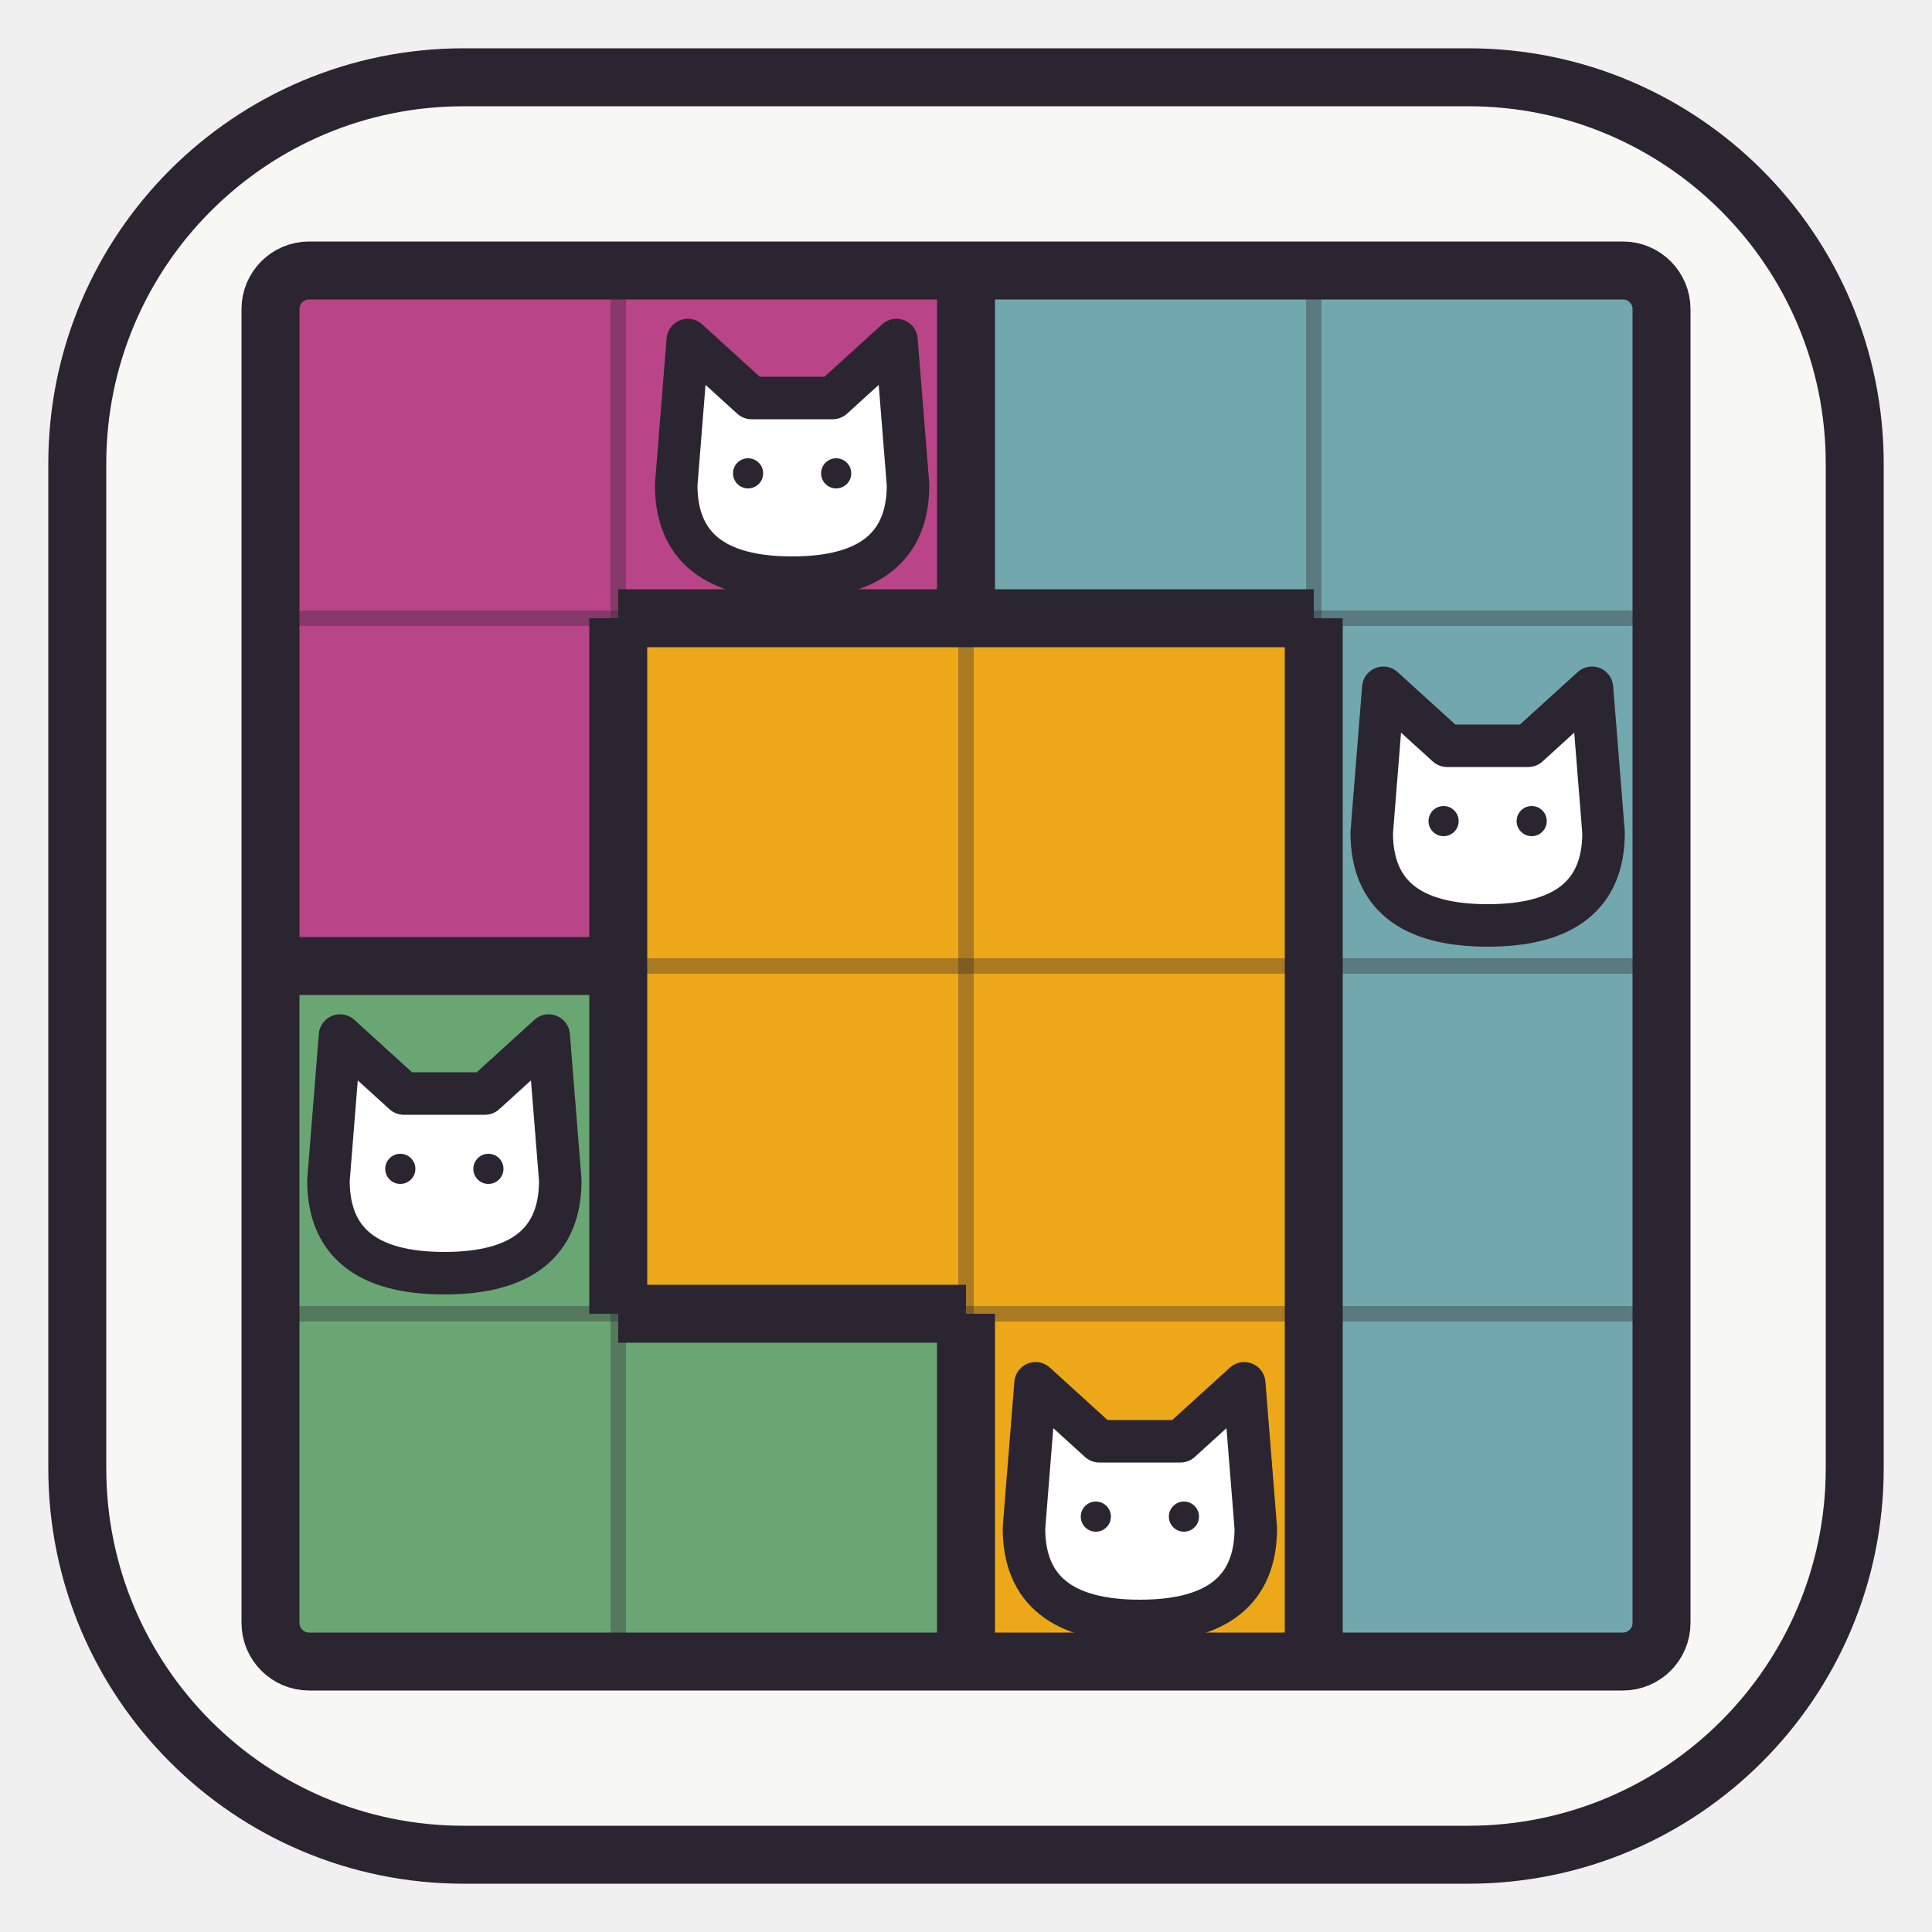
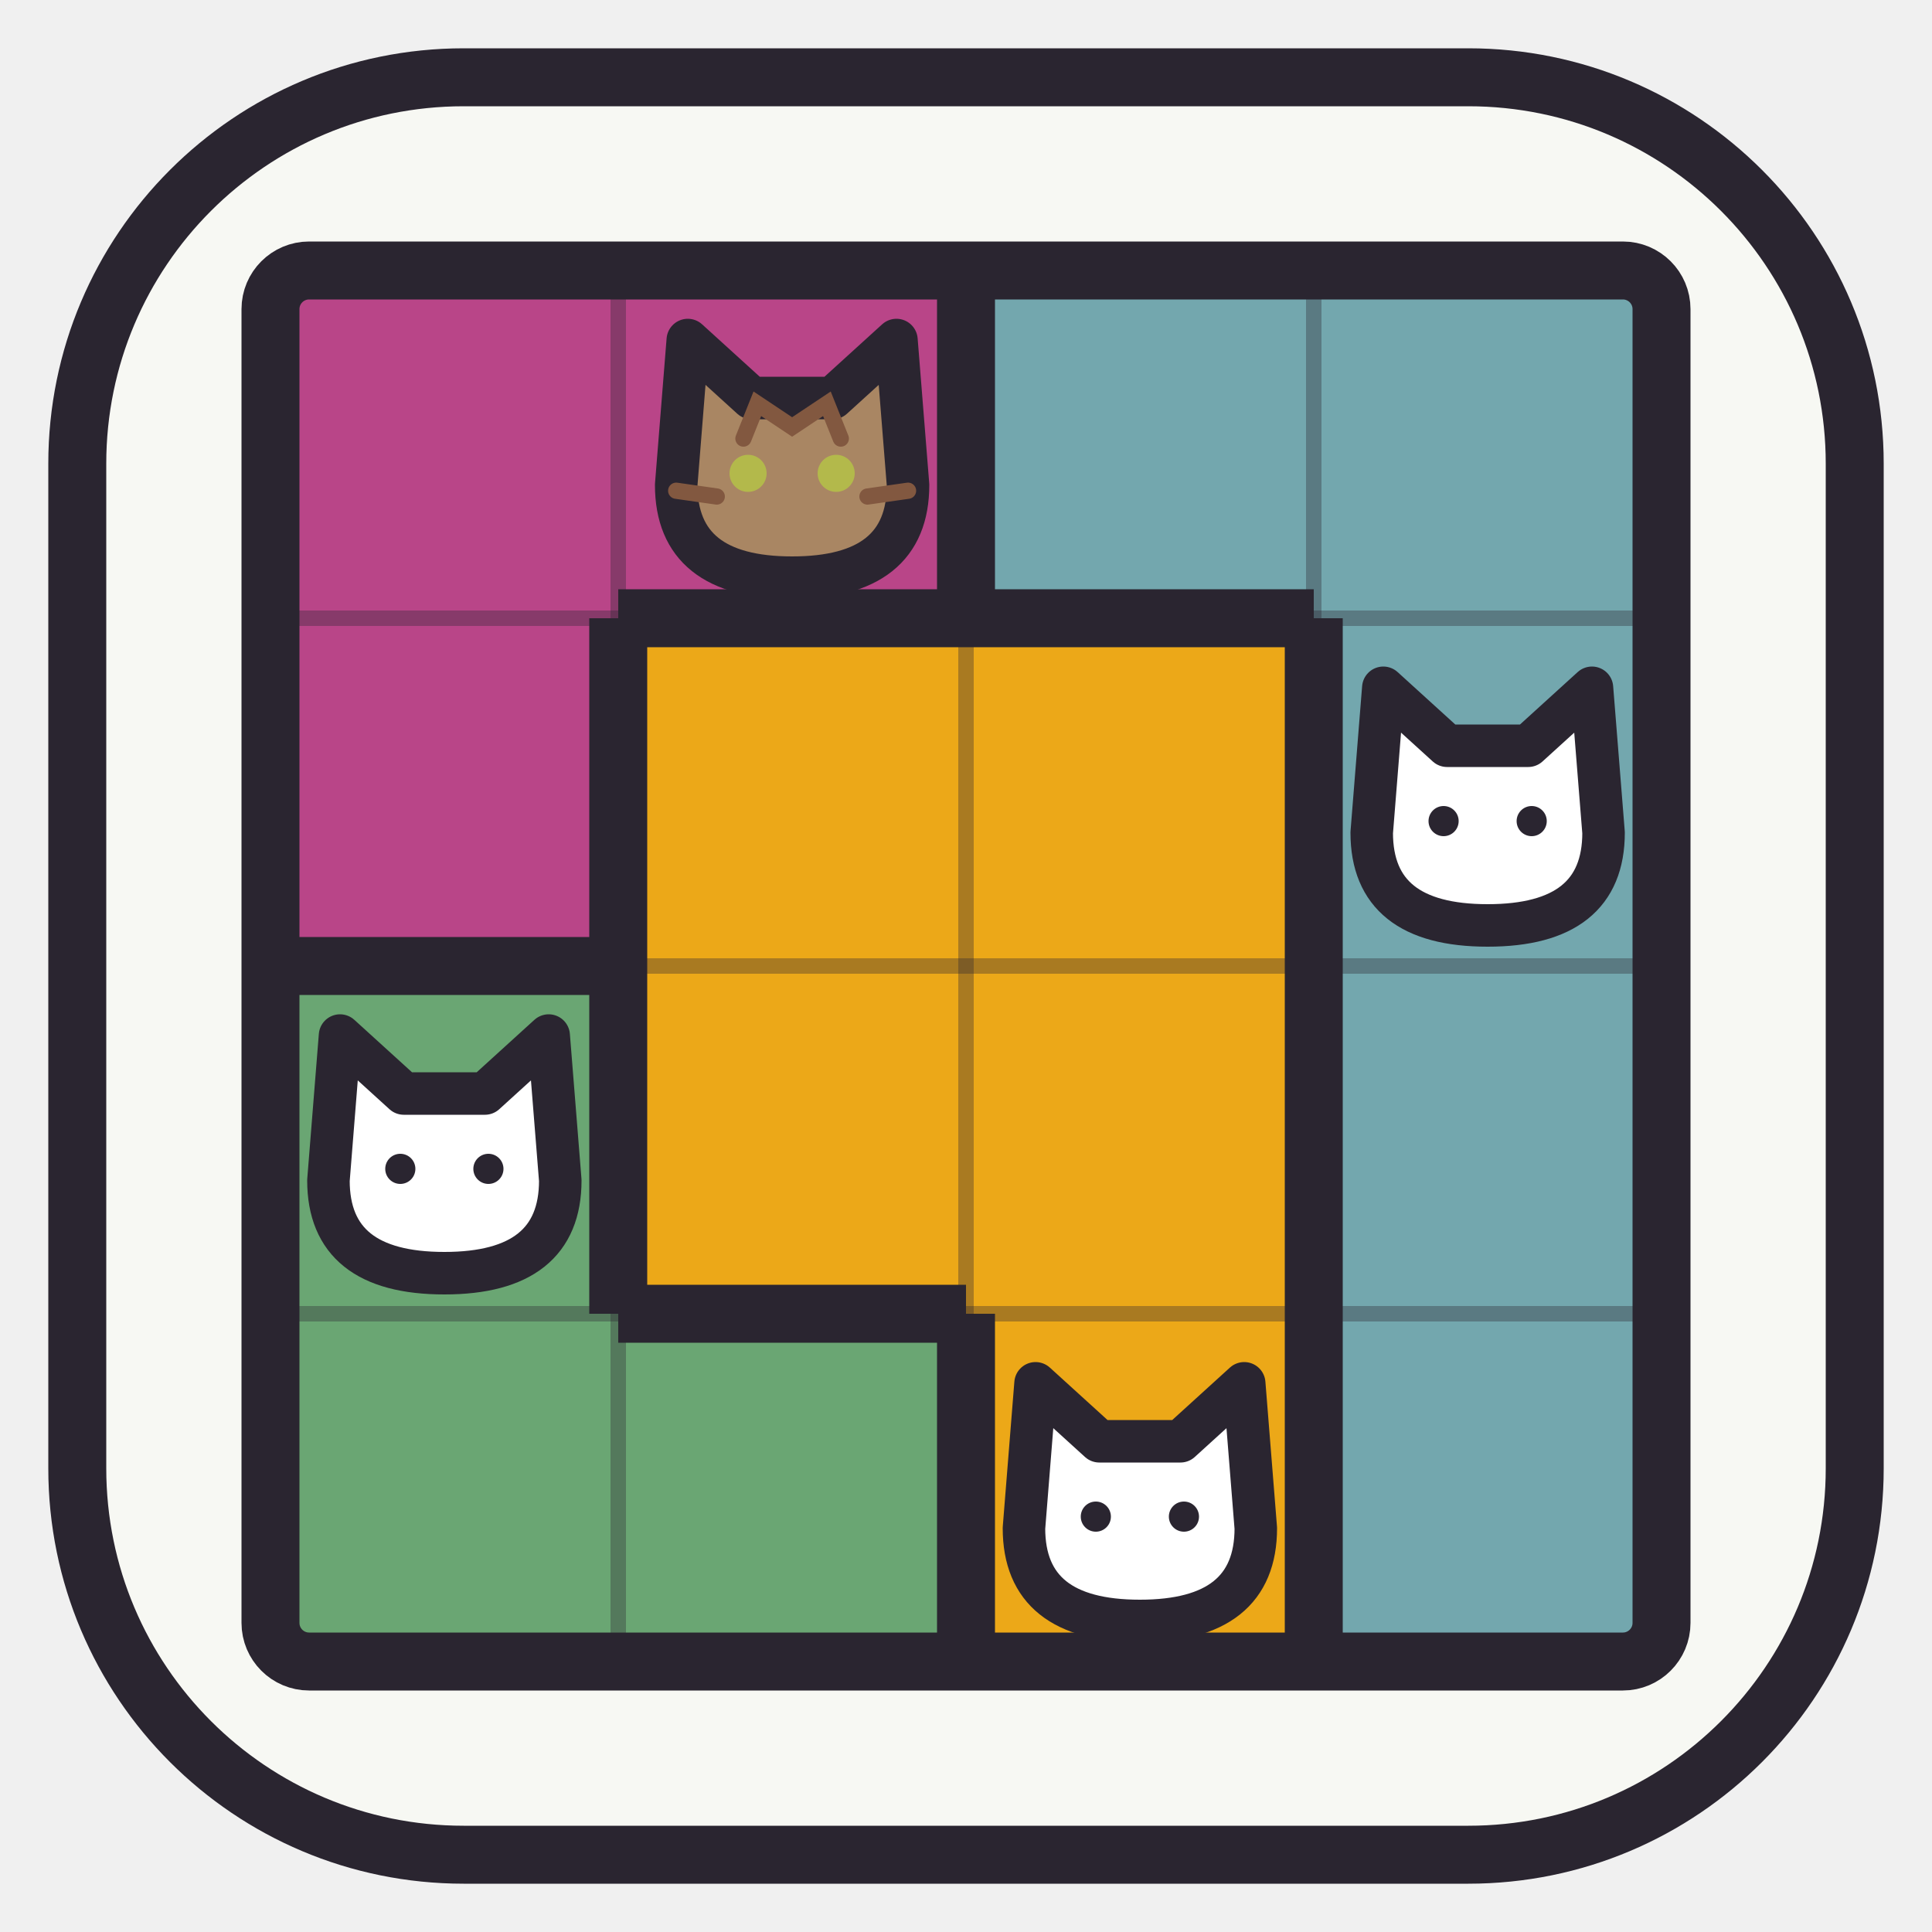
<svg xmlns="http://www.w3.org/2000/svg" viewBox="0 0 100 100">
  <rect x="4" y="4" width="92" height="92" rx="20" fill="#F7F8F3" stroke="#2A2530" stroke-width="3" />
  <rect x="14" y="14" width="18" height="18" fill="#B94588" />
  <rect x="32" y="14" width="18" height="18" fill="#B94588" />
  <rect x="50" y="14" width="18" height="18" fill="#73A7AE" />
  <rect x="68" y="14" width="18" height="18" fill="#73A7AE" />
  <rect x="14" y="32" width="18" height="18" fill="#B94588" />
  <rect x="32" y="32" width="18" height="18" fill="#ECA818" />
  <rect x="50" y="32" width="18" height="18" fill="#ECA818" />
  <rect x="68" y="32" width="18" height="18" fill="#73A7AE" />
  <rect x="14" y="50" width="18" height="18" fill="#6AA673" />
  <rect x="32" y="50" width="18" height="18" fill="#ECA818" />
  <rect x="50" y="50" width="18" height="18" fill="#ECA818" />
  <rect x="68" y="50" width="18" height="18" fill="#73A7AE" />
  <rect x="14" y="68" width="18" height="18" fill="#6AA673" />
  <rect x="32" y="68" width="18" height="18" fill="#6AA673" />
  <rect x="50" y="68" width="18" height="18" fill="#ECA818" />
  <rect x="68" y="68" width="18" height="18" fill="#73A7AE" />
  <line x1="32" y1="14" x2="32" y2="32" stroke="#2A2530" stroke-width="0.8" opacity="0.35" />
  <line x1="14" y1="32" x2="32" y2="32" stroke="#2A2530" stroke-width="0.8" opacity="0.35" />
  <line x1="50" y1="14" x2="50" y2="32" stroke="#2A2530" stroke-width="3" opacity="1" />
  <line x1="32" y1="32" x2="50" y2="32" stroke="#2A2530" stroke-width="3" opacity="1" />
  <line x1="68" y1="14" x2="68" y2="32" stroke="#2A2530" stroke-width="0.8" opacity="0.35" />
  <line x1="50" y1="32" x2="68" y2="32" stroke="#2A2530" stroke-width="3" opacity="1" />
  <line x1="68" y1="32" x2="86" y2="32" stroke="#2A2530" stroke-width="0.8" opacity="0.35" />
  <line x1="32" y1="32" x2="32" y2="50" stroke="#2A2530" stroke-width="3" opacity="1" />
  <line x1="14" y1="50" x2="32" y2="50" stroke="#2A2530" stroke-width="3" opacity="1" />
  <line x1="50" y1="32" x2="50" y2="50" stroke="#2A2530" stroke-width="0.8" opacity="0.35" />
  <line x1="32" y1="50" x2="50" y2="50" stroke="#2A2530" stroke-width="0.8" opacity="0.35" />
  <line x1="68" y1="32" x2="68" y2="50" stroke="#2A2530" stroke-width="3" opacity="1" />
  <line x1="50" y1="50" x2="68" y2="50" stroke="#2A2530" stroke-width="0.8" opacity="0.35" />
  <line x1="68" y1="50" x2="86" y2="50" stroke="#2A2530" stroke-width="0.8" opacity="0.35" />
  <line x1="32" y1="50" x2="32" y2="68" stroke="#2A2530" stroke-width="3" opacity="1" />
  <line x1="14" y1="68" x2="32" y2="68" stroke="#2A2530" stroke-width="0.8" opacity="0.35" />
  <line x1="50" y1="50" x2="50" y2="68" stroke="#2A2530" stroke-width="0.8" opacity="0.35" />
  <line x1="32" y1="68" x2="50" y2="68" stroke="#2A2530" stroke-width="3" opacity="1" />
  <line x1="68" y1="50" x2="68" y2="68" stroke="#2A2530" stroke-width="3" opacity="1" />
  <line x1="50" y1="68" x2="68" y2="68" stroke="#2A2530" stroke-width="0.8" opacity="0.35" />
  <line x1="68" y1="68" x2="86" y2="68" stroke="#2A2530" stroke-width="0.8" opacity="0.35" />
  <line x1="32" y1="68" x2="32" y2="86" stroke="#2A2530" stroke-width="0.8" opacity="0.35" />
  <line x1="50" y1="68" x2="50" y2="86" stroke="#2A2530" stroke-width="3" opacity="1" />
  <line x1="68" y1="68" x2="68" y2="86" stroke="#2A2530" stroke-width="3" opacity="1" />
  <rect x="14" y="14" width="72" height="72" fill="none" stroke="#2A2530" stroke-width="3" rx="2" />
-   <path d="M35.0 25.1L35.6 17.6L38.9 20.6L43.1 20.6L46.4 17.6L47.0 25.1Q47.0 29.9 41.0 29.9Q35.0 29.9 35.0 25.1Z" fill="#fff" stroke="#2A2530" stroke-width="2.2" stroke-linejoin="round" />
-   <circle cx="38.72" cy="24.5" r="0.78" fill="#2A2530" />
-   <circle cx="43.28" cy="24.5" r="0.78" fill="#2A2530" />
+   <path d="M35.0 25.1L35.6 17.6L38.9 20.6L43.1 20.6L46.4 17.6L47.0 25.1Q47.0 29.9 41.0 29.9Q35.0 29.9 35.0 25.1Z" fill="#A98663" stroke="#2A2530" stroke-width="2.2" stroke-linejoin="round" />
+   <path d="M38.48 22.7L39.2 20.9L41.0 22.1L42.8 20.9L43.52 22.7M35.0 25.4L37.1 25.7M47.0 25.4L44.9 25.7" stroke="#825840" stroke-width="0.84" fill="none" stroke-linecap="round" />
+   <circle cx="38.72" cy="24.5" r="0.96" fill="#B3B94B" />
+   <circle cx="43.28" cy="24.5" r="0.96" fill="#B3B94B" />
  <path d="M71.0 43.1L71.6 35.6L74.9 38.6L79.1 38.6L82.4 35.6L83.0 43.1Q83.0 47.9 77.0 47.9Q71.0 47.9 71.0 43.1Z" fill="#fff" stroke="#2A2530" stroke-width="2.2" stroke-linejoin="round" />
  <circle cx="74.72" cy="42.5" r="0.78" fill="#2A2530" />
  <circle cx="79.28" cy="42.5" r="0.78" fill="#2A2530" />
  <path d="M17.0 61.1L17.6 53.6L20.9 56.6L25.1 56.6L28.4 53.6L29.0 61.1Q29.0 65.9 23.0 65.9Q17.0 65.9 17.0 61.1Z" fill="#fff" stroke="#2A2530" stroke-width="2.2" stroke-linejoin="round" />
  <circle cx="20.72" cy="60.5" r="0.78" fill="#2A2530" />
  <circle cx="25.28" cy="60.5" r="0.78" fill="#2A2530" />
  <path d="M53.0 79.1L53.6 71.6L56.9 74.6L61.1 74.6L64.4 71.6L65.0 79.1Q65.0 83.9 59.0 83.9Q53.0 83.9 53.0 79.1Z" fill="#fff" stroke="#2A2530" stroke-width="2.2" stroke-linejoin="round" />
  <circle cx="56.72" cy="78.5" r="0.78" fill="#2A2530" />
  <circle cx="61.28" cy="78.5" r="0.78" fill="#2A2530" />
</svg>
